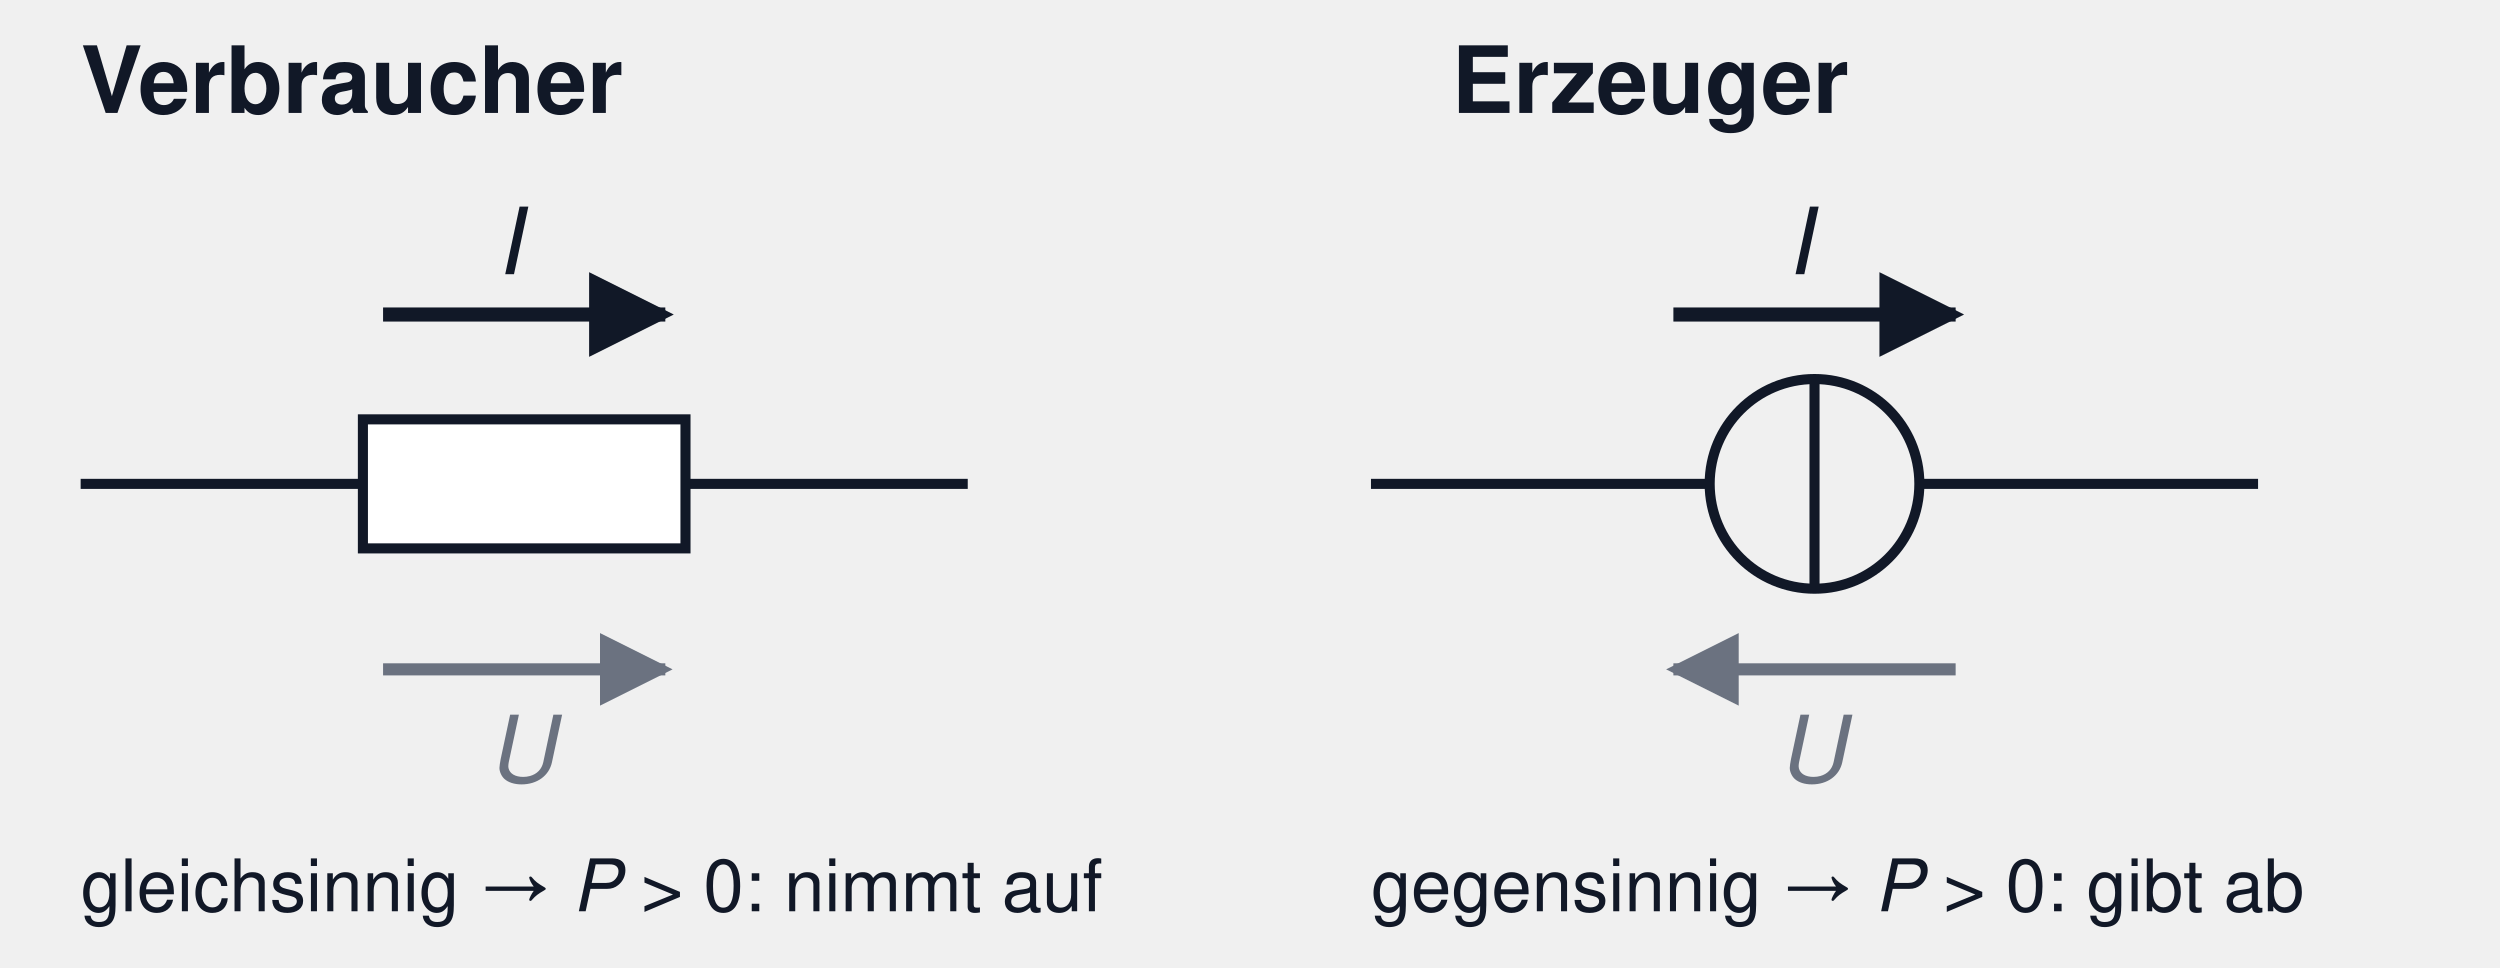
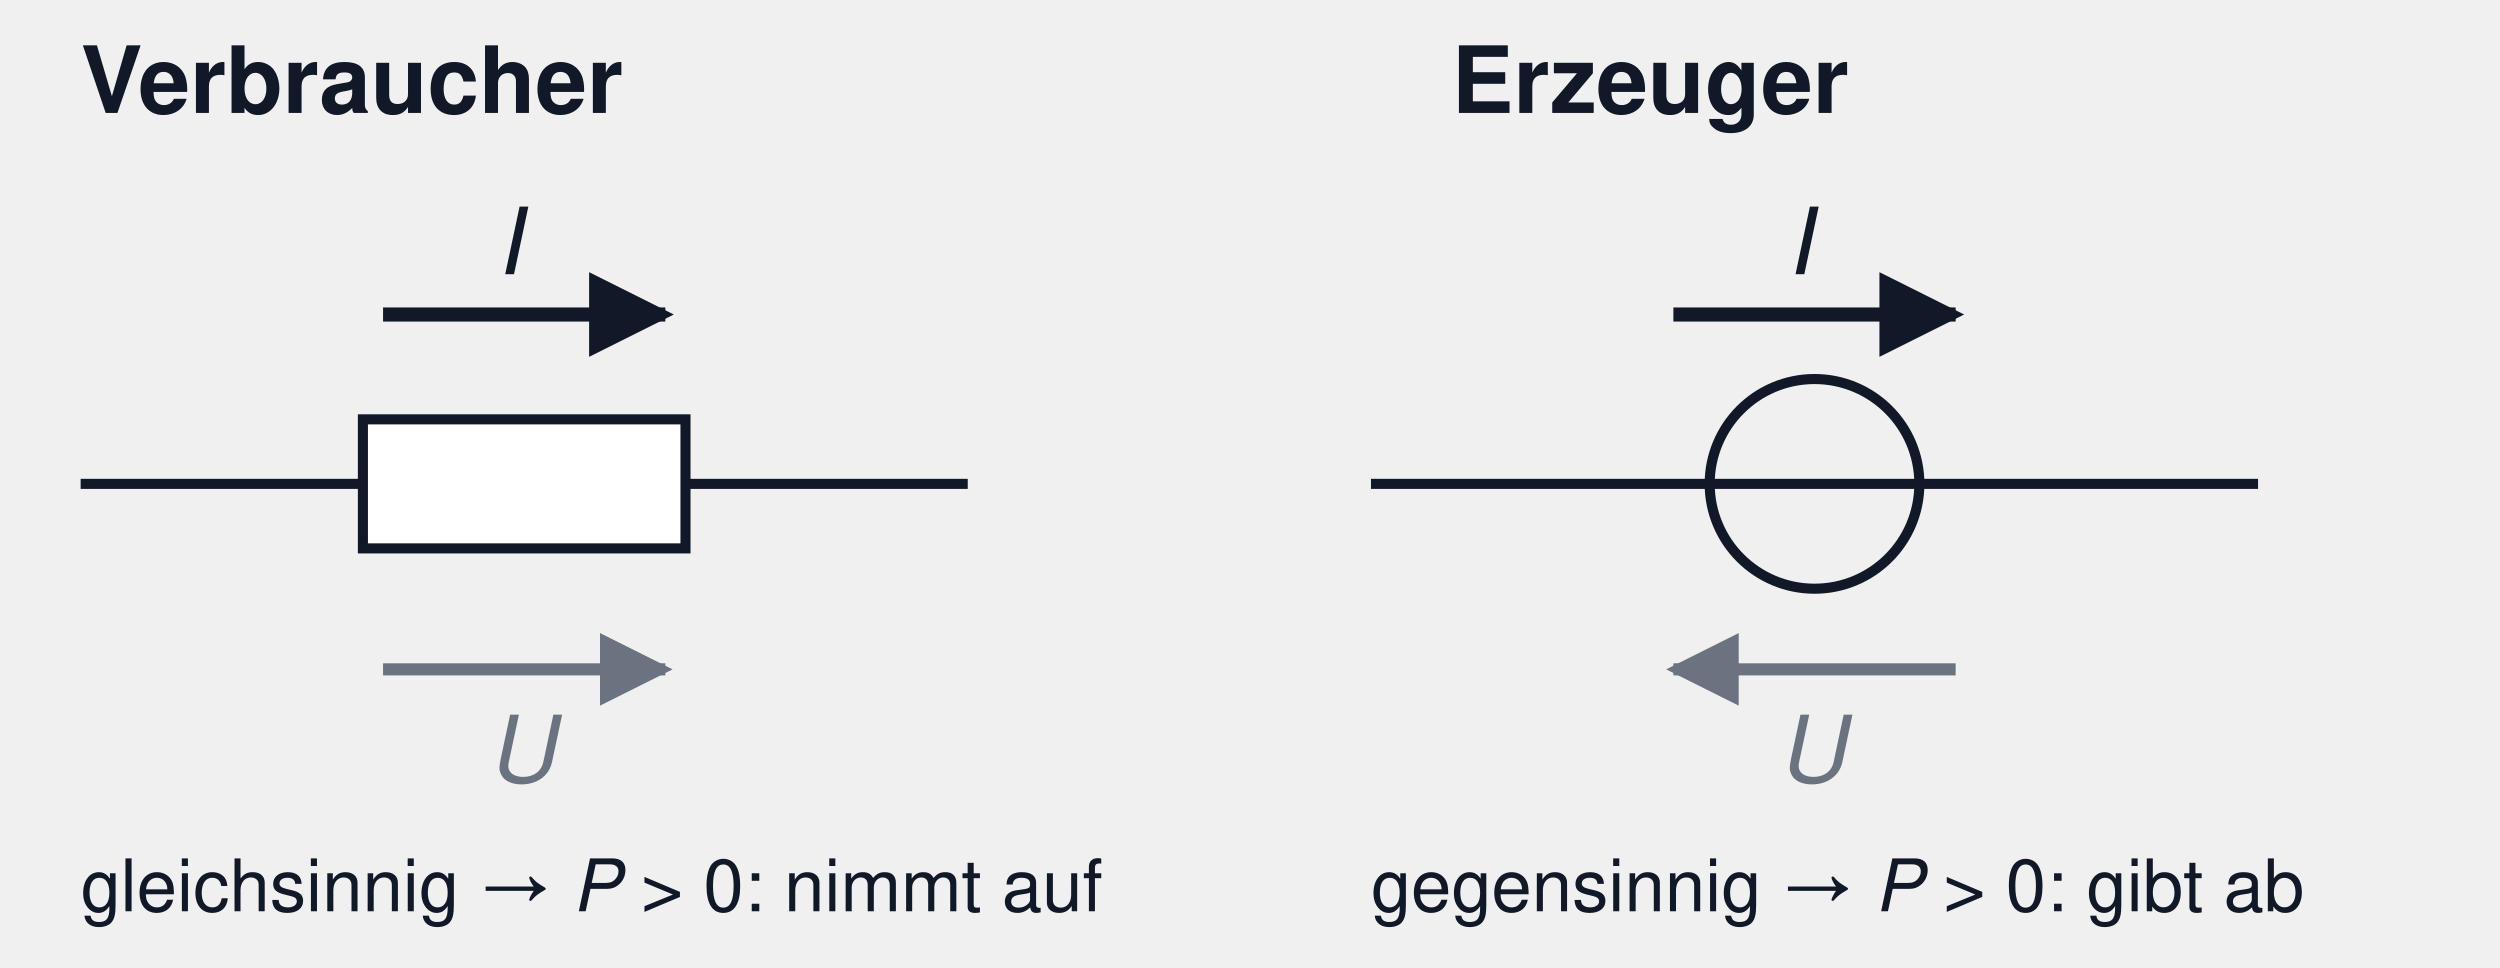
<svg xmlns="http://www.w3.org/2000/svg" viewBox="40 30 620 240" font-family="Helvetica, Arial, sans-serif">
  <defs>
    <marker id="zI" viewBox="0 0 10 10" refX="9" refY="5" markerWidth="6" markerHeight="6" orient="auto">
      <path d="M0,0 L10,5 L0,10 z" fill="#111827" />
    </marker>
    <marker id="zU" viewBox="0 0 10 10" refX="9" refY="5" markerWidth="6" markerHeight="6" orient="auto">
      <path d="M0,0 L10,5 L0,10 z" fill="#6b7280" />
    </marker>
  </defs>
  <text x="60" y="58" fill="#111827" font-size="23" font-weight="bold">Verbraucher</text>
  <g stroke="#111827" stroke-width="2.5" fill="none">
    <line x1="60" y1="150" x2="130" y2="150" />
    <rect x="130" y="134" width="80" height="32" fill="#fff" />
    <line x1="210" y1="150" x2="280" y2="150" />
  </g>
  <line x1="135" y1="108" x2="205" y2="108" stroke="#111827" stroke-width="3.5" marker-end="url(#zI)" />
  <text x="163" y="98" fill="#111827" font-size="23" font-style="italic">I</text>
  <line x1="135" y1="196" x2="205" y2="196" stroke="#6b7280" stroke-width="3" marker-end="url(#zU)" />
  <text x="161" y="224" fill="#6b7280" font-size="23" font-style="italic">U</text>
  <text x="60" y="256" fill="#111827" font-size="18">gleichsinnig → <tspan font-style="italic">P</tspan> &gt; 0: nimmt auf</text>
  <text x="400" y="58" fill="#111827" font-size="23" font-weight="bold">Erzeuger</text>
  <g stroke="#111827" stroke-width="2.5" fill="none">
    <line x1="380" y1="150" x2="464" y2="150" />
    <circle cx="490" cy="150" r="26" />
-     <line x1="490" y1="124" x2="490" y2="176" />
+     <line x1="464" y1="150" x2="516" y2="150" />
    <line x1="516" y1="150" x2="600" y2="150" />
  </g>
  <line x1="455" y1="108" x2="525" y2="108" stroke="#111827" stroke-width="3.5" marker-end="url(#zI)" />
  <text x="483" y="98" fill="#111827" font-size="23" font-style="italic">I</text>
  <line x1="525" y1="196" x2="455" y2="196" stroke="#6b7280" stroke-width="3" marker-end="url(#zU)" />
  <text x="481" y="224" fill="#6b7280" font-size="23" font-style="italic">U</text>
  <text x="380" y="256" fill="#111827" font-size="18">gegensinnig → <tspan font-style="italic">P</tspan> &gt; 0: gibt ab</text>
</svg>
